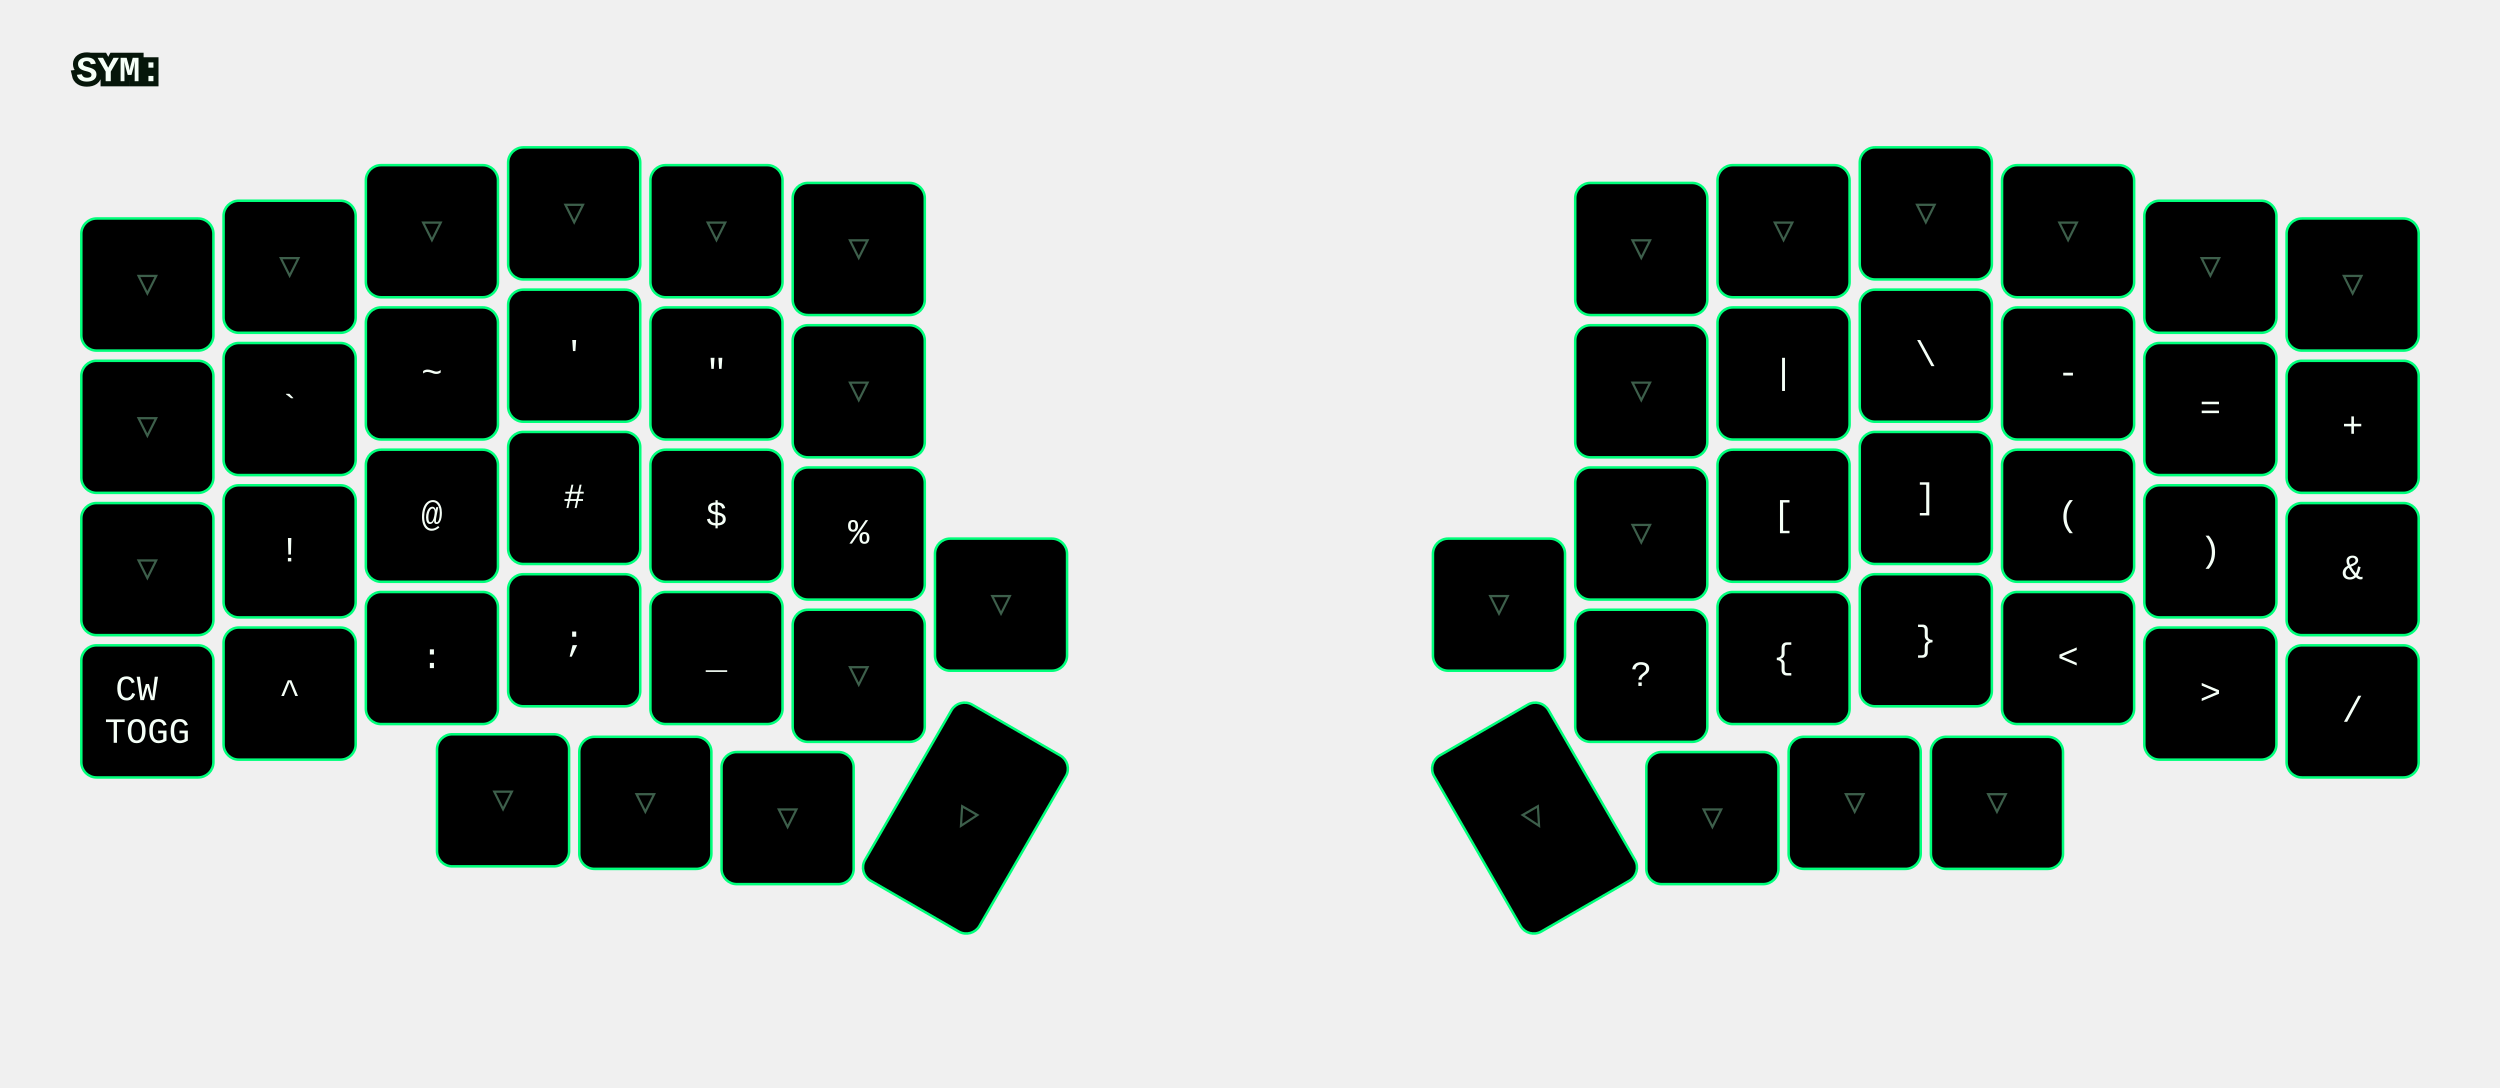
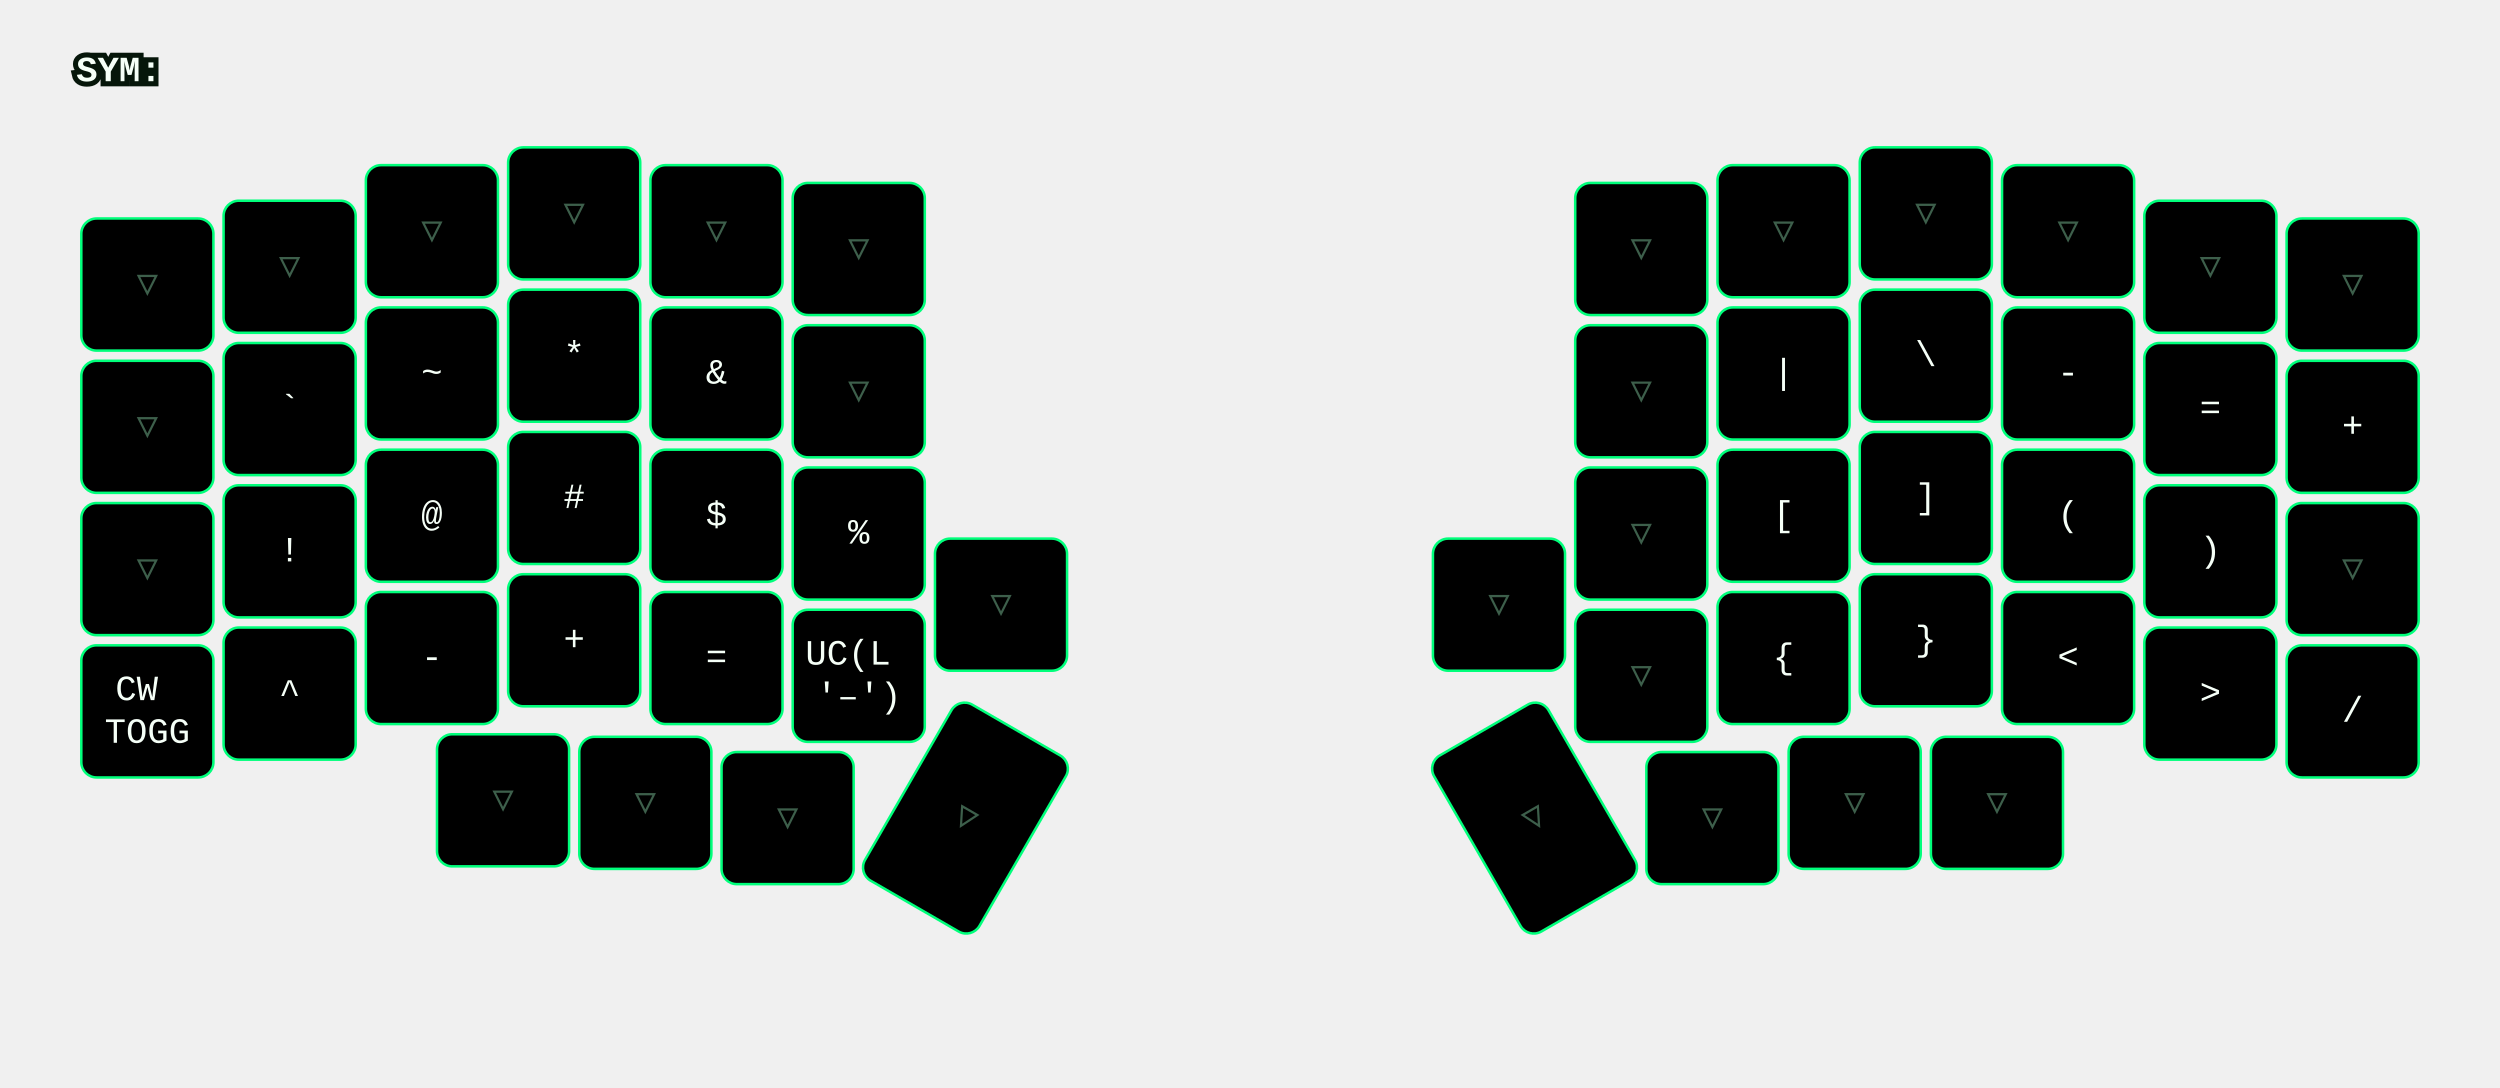
<svg xmlns="http://www.w3.org/2000/svg" width="984" height="428" viewBox="0 0 984 428" class="keymap">
  <style>/* inherit to force styles through use tags */
svg path {
    fill: inherit;
}

/* font and background color specifications */
svg.keymap {
    font-family: SFMono-Regular,Consolas,Liberation Mono,Menlo,monospace;
    font-size: 14px;
    font-kerning: normal;
    text-rendering: optimizeLegibility;
    fill: #24292e;
}

/* default key styling */
rect.key {
    fill: #f6f8fa;
}

rect.key, rect.combo {
    stroke: #c9cccf;
    stroke-width: 1;
}

/* default key side styling, only used is draw_key_sides is set */
rect.side {
    filter: brightness(90%);
}

/* color accent for combo boxes */
rect.combo, rect.combo-separate {
    fill: #cdf;
}

/* color accent for held keys */
rect.held, rect.combo.held {
    fill: #fdd;
}

/* color accent for ghost (optional) keys */
rect.ghost, rect.combo.ghost {
    stroke-dasharray: 4, 4;
    stroke-width: 2;
}

text {
    text-anchor: middle;
    dominant-baseline: middle;
}

/* styling for layer labels */
text.label {
    font-weight: bold;
    text-anchor: start;
    stroke: white;
    stroke-width: 4;
    paint-order: stroke;
}

/* styling for optional footer */
text.footer {
    text-anchor: end;
    dominant-baseline: auto;
    stroke: white;
    stroke-width: 4;
    paint-order: stroke;
}

/* styling for combo tap, and key non-tap label text */
text.combo, text.hold, text.shifted, text.left, text.right {
    font-size: 11px;
}

text.hold {
    text-anchor: middle;
    dominant-baseline: auto;
}

text.shifted {
    text-anchor: middle;
    dominant-baseline: hanging;
}

text.left {
    text-anchor: start;
}

text.right {
    text-anchor: end;
}

text.layer-activator {
    text-decoration: underline;
}

/* styling for hold/shifted label text in combo box */
text.combo.hold, text.combo.shifted, text.combo.left, text.combo.right {
    font-size: 8px;
}

/* lighter symbol for transparent keys */
text.trans {
    fill: #7b7e81;
}

/* styling for combo dendrons */
path.combo {
    stroke-width: 1;
    stroke: gray;
    fill: none;
}

/* Start Tabler Icons Cleanup */
/* cannot use height/width with glyphs */
.icon-tabler &gt; path {
    fill: inherit;
    stroke: inherit;
    stroke-width: 2;
}
/* hide tabler's default box */
.icon-tabler &gt; path[stroke="none"][fill="none"] {
    visibility: hidden;
}
/* End Tabler Icons Cleanup */

svg.keymap { fill: #d1d6db; }
rect.key { fill: #3f4750; }
rect.key, rect.combo { stroke: #60666c; }
rect.combo, rect.combo-separate { fill: #1f3d7a; }
rect.held, rect.combo.held { fill: #854747; }
text.label, text.footer { stroke: black; }
text.trans { fill: #7e8184; }
path.combo { stroke: #7f7f7f; }

svg.keymap {
  background: #06160a;
  fill: #f5fff7;
}
rect.key {
  fill: #000000;
}
rect.key, rect.combo {
  stroke: #00ff7b;
  stroke-width: 1;
}
rect.combo, rect.combo-separate {
  fill: #0d2a18;
}
rect.held, rect.combo.held {
  fill: #133622;
}
text.label, text.footer {
  stroke: #06160a;
}
text.trans {
  fill: #3d5f4b;
}
path.combo {
  stroke: #00ff7b;
}
</style>
  <g transform="translate(30, 0)" class="layer-SYM">
    <text x="0" y="28" class="label" id="SYM">SYM:</text>
    <g transform="translate(0, 56)">
      <g transform="translate(28, 56)" class="key trans keypos-0">
        <rect rx="6" ry="6" x="-26" y="-26" width="52" height="52" class="key trans" />
        <text x="0" y="0" class="key trans tap">▽</text>
      </g>
      <g transform="translate(84, 49)" class="key trans keypos-1">
        <rect rx="6" ry="6" x="-26" y="-26" width="52" height="52" class="key trans" />
        <text x="0" y="0" class="key trans tap">▽</text>
      </g>
      <g transform="translate(140, 35)" class="key trans keypos-2">
        <rect rx="6" ry="6" x="-26" y="-26" width="52" height="52" class="key trans" />
        <text x="0" y="0" class="key trans tap">▽</text>
      </g>
      <g transform="translate(196, 28)" class="key trans keypos-3">
        <rect rx="6" ry="6" x="-26" y="-26" width="52" height="52" class="key trans" />
        <text x="0" y="0" class="key trans tap">▽</text>
      </g>
      <g transform="translate(252, 35)" class="key trans keypos-4">
        <rect rx="6" ry="6" x="-26" y="-26" width="52" height="52" class="key trans" />
        <text x="0" y="0" class="key trans tap">▽</text>
      </g>
      <g transform="translate(308, 42)" class="key trans keypos-5">
        <rect rx="6" ry="6" x="-26" y="-26" width="52" height="52" class="key trans" />
        <text x="0" y="0" class="key trans tap">▽</text>
      </g>
      <g transform="translate(616, 42)" class="key trans keypos-6">
        <rect rx="6" ry="6" x="-26" y="-26" width="52" height="52" class="key trans" />
        <text x="0" y="0" class="key trans tap">▽</text>
      </g>
      <g transform="translate(672, 35)" class="key trans keypos-7">
        <rect rx="6" ry="6" x="-26" y="-26" width="52" height="52" class="key trans" />
        <text x="0" y="0" class="key trans tap">▽</text>
      </g>
      <g transform="translate(728, 28)" class="key trans keypos-8">
        <rect rx="6" ry="6" x="-26" y="-26" width="52" height="52" class="key trans" />
        <text x="0" y="0" class="key trans tap">▽</text>
      </g>
      <g transform="translate(784, 35)" class="key trans keypos-9">
        <rect rx="6" ry="6" x="-26" y="-26" width="52" height="52" class="key trans" />
        <text x="0" y="0" class="key trans tap">▽</text>
      </g>
      <g transform="translate(840, 49)" class="key trans keypos-10">
        <rect rx="6" ry="6" x="-26" y="-26" width="52" height="52" class="key trans" />
        <text x="0" y="0" class="key trans tap">▽</text>
      </g>
      <g transform="translate(896, 56)" class="key trans keypos-11">
        <rect rx="6" ry="6" x="-26" y="-26" width="52" height="52" class="key trans" />
        <text x="0" y="0" class="key trans tap">▽</text>
      </g>
      <g transform="translate(28, 112)" class="key trans keypos-12">
        <rect rx="6" ry="6" x="-26" y="-26" width="52" height="52" class="key trans" />
        <text x="0" y="0" class="key trans tap">▽</text>
      </g>
      <g transform="translate(84, 105)" class="key keypos-13">
        <rect rx="6" ry="6" x="-26" y="-26" width="52" height="52" class="key" />
        <text x="0" y="0" class="key tap">`</text>
      </g>
      <g transform="translate(140, 91)" class="key keypos-14">
        <rect rx="6" ry="6" x="-26" y="-26" width="52" height="52" class="key" />
        <text x="0" y="0" class="key tap">~</text>
      </g>
      <g transform="translate(196, 84)" class="key keypos-15">
        <rect rx="6" ry="6" x="-26" y="-26" width="52" height="52" class="key" />
-         <text x="0" y="0" class="key tap">'</text>
+         <text x="0" y="0" class="key tap">*</text>
      </g>
      <g transform="translate(252, 91)" class="key keypos-16">
        <rect rx="6" ry="6" x="-26" y="-26" width="52" height="52" class="key" />
-         <text x="0" y="0" class="key tap">"</text>
+         <text x="0" y="0" class="key tap">&amp;</text>
      </g>
      <g transform="translate(308, 98)" class="key trans keypos-17">
        <rect rx="6" ry="6" x="-26" y="-26" width="52" height="52" class="key trans" />
        <text x="0" y="0" class="key trans tap">▽</text>
      </g>
      <g transform="translate(616, 98)" class="key trans keypos-18">
        <rect rx="6" ry="6" x="-26" y="-26" width="52" height="52" class="key trans" />
        <text x="0" y="0" class="key trans tap">▽</text>
      </g>
      <g transform="translate(672, 91)" class="key keypos-19">
        <rect rx="6" ry="6" x="-26" y="-26" width="52" height="52" class="key" />
        <text x="0" y="0" class="key tap">|</text>
      </g>
      <g transform="translate(728, 84)" class="key keypos-20">
        <rect rx="6" ry="6" x="-26" y="-26" width="52" height="52" class="key" />
        <text x="0" y="0" class="key tap">\</text>
      </g>
      <g transform="translate(784, 91)" class="key keypos-21">
        <rect rx="6" ry="6" x="-26" y="-26" width="52" height="52" class="key" />
        <text x="0" y="0" class="key tap">-</text>
      </g>
      <g transform="translate(840, 105)" class="key keypos-22">
        <rect rx="6" ry="6" x="-26" y="-26" width="52" height="52" class="key" />
        <text x="0" y="0" class="key tap">=</text>
      </g>
      <g transform="translate(896, 112)" class="key keypos-23">
        <rect rx="6" ry="6" x="-26" y="-26" width="52" height="52" class="key" />
        <text x="0" y="0" class="key tap">+</text>
      </g>
      <g transform="translate(28, 168)" class="key trans keypos-24">
        <rect rx="6" ry="6" x="-26" y="-26" width="52" height="52" class="key trans" />
        <text x="0" y="0" class="key trans tap">▽</text>
      </g>
      <g transform="translate(84, 161)" class="key keypos-25">
        <rect rx="6" ry="6" x="-26" y="-26" width="52" height="52" class="key" />
        <text x="0" y="0" class="key tap">!</text>
      </g>
      <g transform="translate(140, 147)" class="key keypos-26">
        <rect rx="6" ry="6" x="-26" y="-26" width="52" height="52" class="key" />
        <text x="0" y="0" class="key tap">@</text>
      </g>
      <g transform="translate(196, 140)" class="key keypos-27">
        <rect rx="6" ry="6" x="-26" y="-26" width="52" height="52" class="key" />
        <text x="0" y="0" class="key tap">#</text>
      </g>
      <g transform="translate(252, 147)" class="key keypos-28">
        <rect rx="6" ry="6" x="-26" y="-26" width="52" height="52" class="key" />
        <text x="0" y="0" class="key tap">$</text>
      </g>
      <g transform="translate(308, 154)" class="key keypos-29">
        <rect rx="6" ry="6" x="-26" y="-26" width="52" height="52" class="key" />
        <text x="0" y="0" class="key tap">%</text>
      </g>
      <g transform="translate(616, 154)" class="key trans keypos-30">
        <rect rx="6" ry="6" x="-26" y="-26" width="52" height="52" class="key trans" />
        <text x="0" y="0" class="key trans tap">▽</text>
      </g>
      <g transform="translate(672, 147)" class="key keypos-31">
        <rect rx="6" ry="6" x="-26" y="-26" width="52" height="52" class="key" />
        <text x="0" y="0" class="key tap">[</text>
      </g>
      <g transform="translate(728, 140)" class="key keypos-32">
        <rect rx="6" ry="6" x="-26" y="-26" width="52" height="52" class="key" />
        <text x="0" y="0" class="key tap">]</text>
      </g>
      <g transform="translate(784, 147)" class="key keypos-33">
        <rect rx="6" ry="6" x="-26" y="-26" width="52" height="52" class="key" />
        <text x="0" y="0" class="key tap">(</text>
      </g>
      <g transform="translate(840, 161)" class="key keypos-34">
        <rect rx="6" ry="6" x="-26" y="-26" width="52" height="52" class="key" />
        <text x="0" y="0" class="key tap">)</text>
      </g>
-       <g transform="translate(896, 168)" class="key keypos-35">
-         <rect rx="6" ry="6" x="-26" y="-26" width="52" height="52" class="key" />
-         <text x="0" y="0" class="key tap">&amp;</text>
+       <g transform="translate(896, 168)" class="key trans keypos-35">
+         <rect rx="6" ry="6" x="-26" y="-26" width="52" height="52" class="key trans" />
+         <text x="0" y="0" class="key trans tap">▽</text>
      </g>
      <g transform="translate(28, 224)" class="key keypos-36">
        <rect rx="6" ry="6" x="-26" y="-26" width="52" height="52" class="key" />
        <text x="0" y="0" class="key tap">
          <tspan x="0" dy="-0.6em">CW</tspan>
          <tspan x="0" dy="1.2em">TOGG</tspan>
        </text>
      </g>
      <g transform="translate(84, 217)" class="key keypos-37">
        <rect rx="6" ry="6" x="-26" y="-26" width="52" height="52" class="key" />
        <text x="0" y="0" class="key tap">^</text>
      </g>
      <g transform="translate(140, 203)" class="key keypos-38">
        <rect rx="6" ry="6" x="-26" y="-26" width="52" height="52" class="key" />
-         <text x="0" y="0" class="key tap">:</text>
+         <text x="0" y="0" class="key tap">-</text>
      </g>
      <g transform="translate(196, 196)" class="key keypos-39">
        <rect rx="6" ry="6" x="-26" y="-26" width="52" height="52" class="key" />
-         <text x="0" y="0" class="key tap">;</text>
+         <text x="0" y="0" class="key tap">+</text>
      </g>
      <g transform="translate(252, 203)" class="key keypos-40">
        <rect rx="6" ry="6" x="-26" y="-26" width="52" height="52" class="key" />
-         <text x="0" y="0" class="key tap">_</text>
-       </g>
-       <g transform="translate(308, 210)" class="key trans keypos-41">
-         <rect rx="6" ry="6" x="-26" y="-26" width="52" height="52" class="key trans" />
-         <text x="0" y="0" class="key trans tap">▽</text>
+         <text x="0" y="0" class="key tap">=</text>
+       </g>
+       <g transform="translate(308, 210)" class="key keypos-41">
+         <rect rx="6" ry="6" x="-26" y="-26" width="52" height="52" class="key" />
+         <text x="0" y="0" class="key tap">
+           <tspan x="0" dy="-0.6em">UC(L</tspan>
+           <tspan x="0" dy="1.2em">'–')</tspan>
+         </text>
      </g>
      <g transform="translate(364, 182)" class="key trans keypos-42">
        <rect rx="6" ry="6" x="-26" y="-26" width="52" height="52" class="key trans" />
        <text x="0" y="0" class="key trans tap">▽</text>
      </g>
      <g transform="translate(560, 182)" class="key trans keypos-43">
        <rect rx="6" ry="6" x="-26" y="-26" width="52" height="52" class="key trans" />
        <text x="0" y="0" class="key trans tap">▽</text>
      </g>
-       <g transform="translate(616, 210)" class="key keypos-44">
-         <rect rx="6" ry="6" x="-26" y="-26" width="52" height="52" class="key" />
-         <text x="0" y="0" class="key tap">?</text>
+       <g transform="translate(616, 210)" class="key trans keypos-44">
+         <rect rx="6" ry="6" x="-26" y="-26" width="52" height="52" class="key trans" />
+         <text x="0" y="0" class="key trans tap">▽</text>
      </g>
      <g transform="translate(672, 203)" class="key keypos-45">
        <rect rx="6" ry="6" x="-26" y="-26" width="52" height="52" class="key" />
        <text x="0" y="0" class="key tap">{</text>
      </g>
      <g transform="translate(728, 196)" class="key keypos-46">
        <rect rx="6" ry="6" x="-26" y="-26" width="52" height="52" class="key" />
        <text x="0" y="0" class="key tap">}</text>
      </g>
      <g transform="translate(784, 203)" class="key keypos-47">
        <rect rx="6" ry="6" x="-26" y="-26" width="52" height="52" class="key" />
        <text x="0" y="0" class="key tap">&lt;</text>
      </g>
      <g transform="translate(840, 217)" class="key keypos-48">
        <rect rx="6" ry="6" x="-26" y="-26" width="52" height="52" class="key" />
        <text x="0" y="0" class="key tap">&gt;</text>
      </g>
      <g transform="translate(896, 224)" class="key keypos-49">
        <rect rx="6" ry="6" x="-26" y="-26" width="52" height="52" class="key" />
        <text x="0" y="0" class="key tap">/</text>
      </g>
      <g transform="translate(168, 259)" class="key trans keypos-50">
        <rect rx="6" ry="6" x="-26" y="-26" width="52" height="52" class="key trans" />
        <text x="0" y="0" class="key trans tap">▽</text>
      </g>
      <g transform="translate(224, 260)" class="key trans keypos-51">
        <rect rx="6" ry="6" x="-26" y="-26" width="52" height="52" class="key trans" />
        <text x="0" y="0" class="key trans tap">▽</text>
      </g>
      <g transform="translate(280, 266)" class="key trans keypos-52">
        <rect rx="6" ry="6" x="-26" y="-26" width="52" height="52" class="key trans" />
        <text x="0" y="0" class="key trans tap">▽</text>
      </g>
      <g transform="translate(350, 266) rotate(30.0)" class="key trans keypos-53">
        <rect rx="6" ry="6" x="-26" y="-40" width="52" height="80" class="key trans" />
        <text x="0" y="0" class="key trans tap">▽</text>
      </g>
      <g transform="translate(574, 266) rotate(-30.0)" class="key trans keypos-54">
        <rect rx="6" ry="6" x="-26" y="-40" width="52" height="80" class="key trans" />
        <text x="0" y="0" class="key trans tap">▽</text>
      </g>
      <g transform="translate(644, 266)" class="key trans keypos-55">
        <rect rx="6" ry="6" x="-26" y="-26" width="52" height="52" class="key trans" />
        <text x="0" y="0" class="key trans tap">▽</text>
      </g>
      <g transform="translate(700, 260)" class="key trans keypos-56">
        <rect rx="6" ry="6" x="-26" y="-26" width="52" height="52" class="key trans" />
        <text x="0" y="0" class="key trans tap">▽</text>
      </g>
      <g transform="translate(756, 260)" class="key trans keypos-57">
        <rect rx="6" ry="6" x="-26" y="-26" width="52" height="52" class="key trans" />
        <text x="0" y="0" class="key trans tap">▽</text>
      </g>
    </g>
  </g>
</svg>
